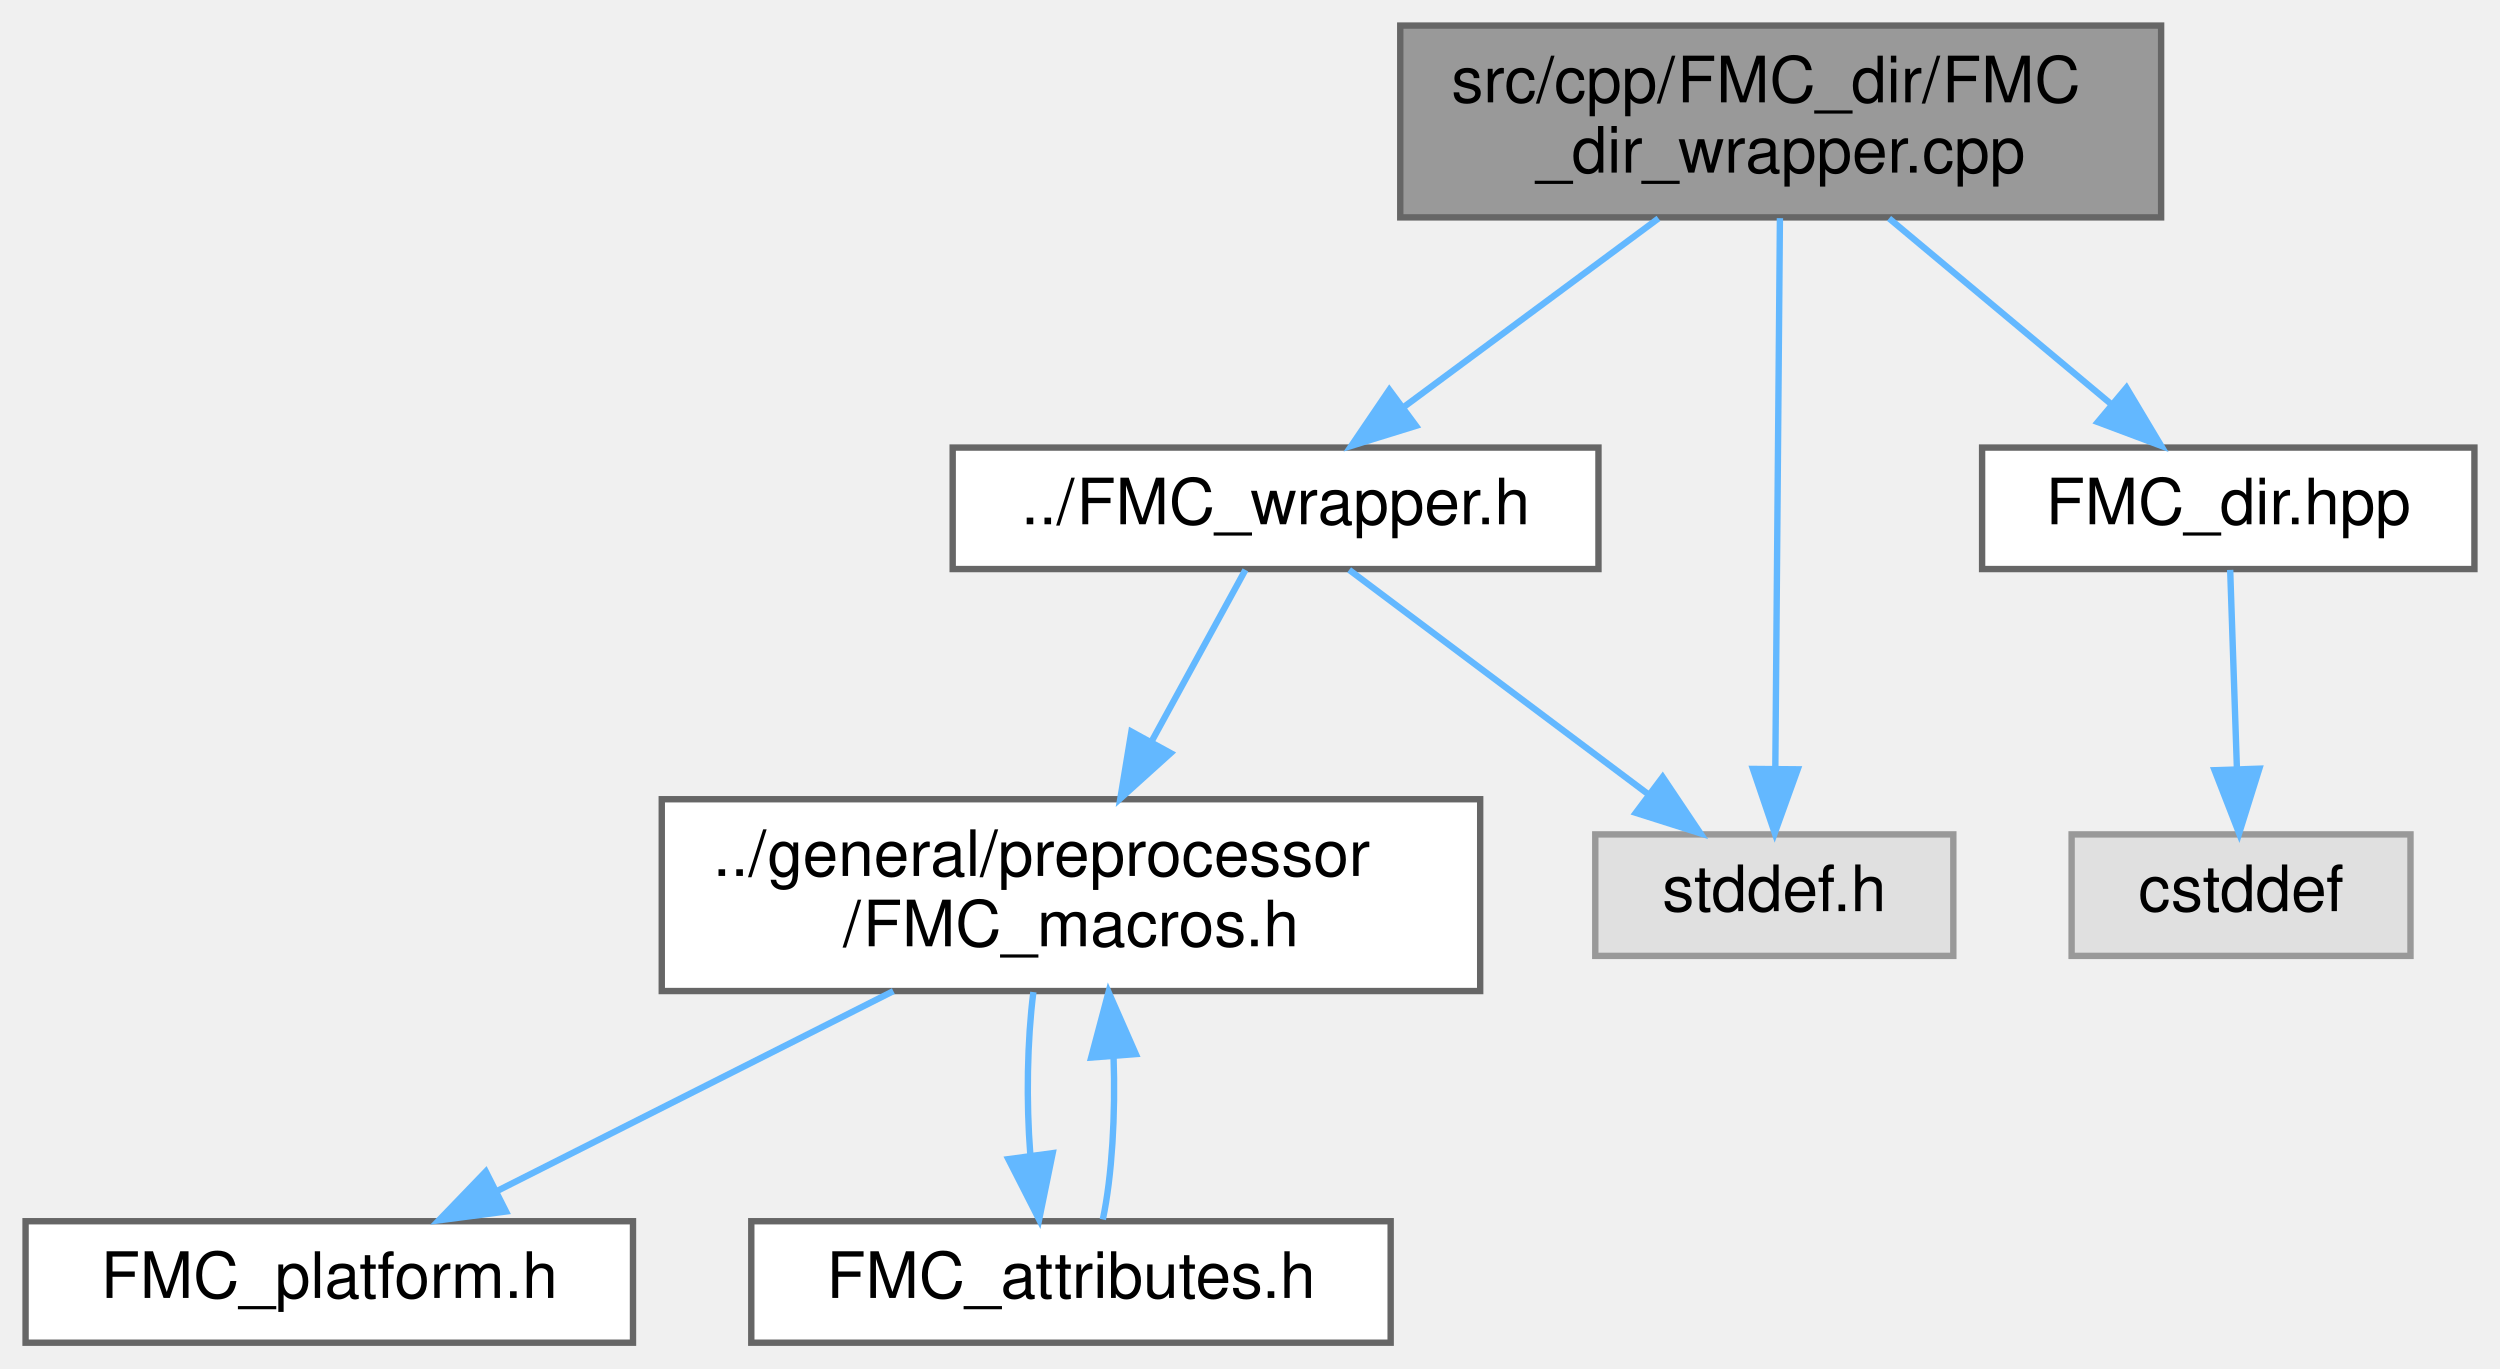
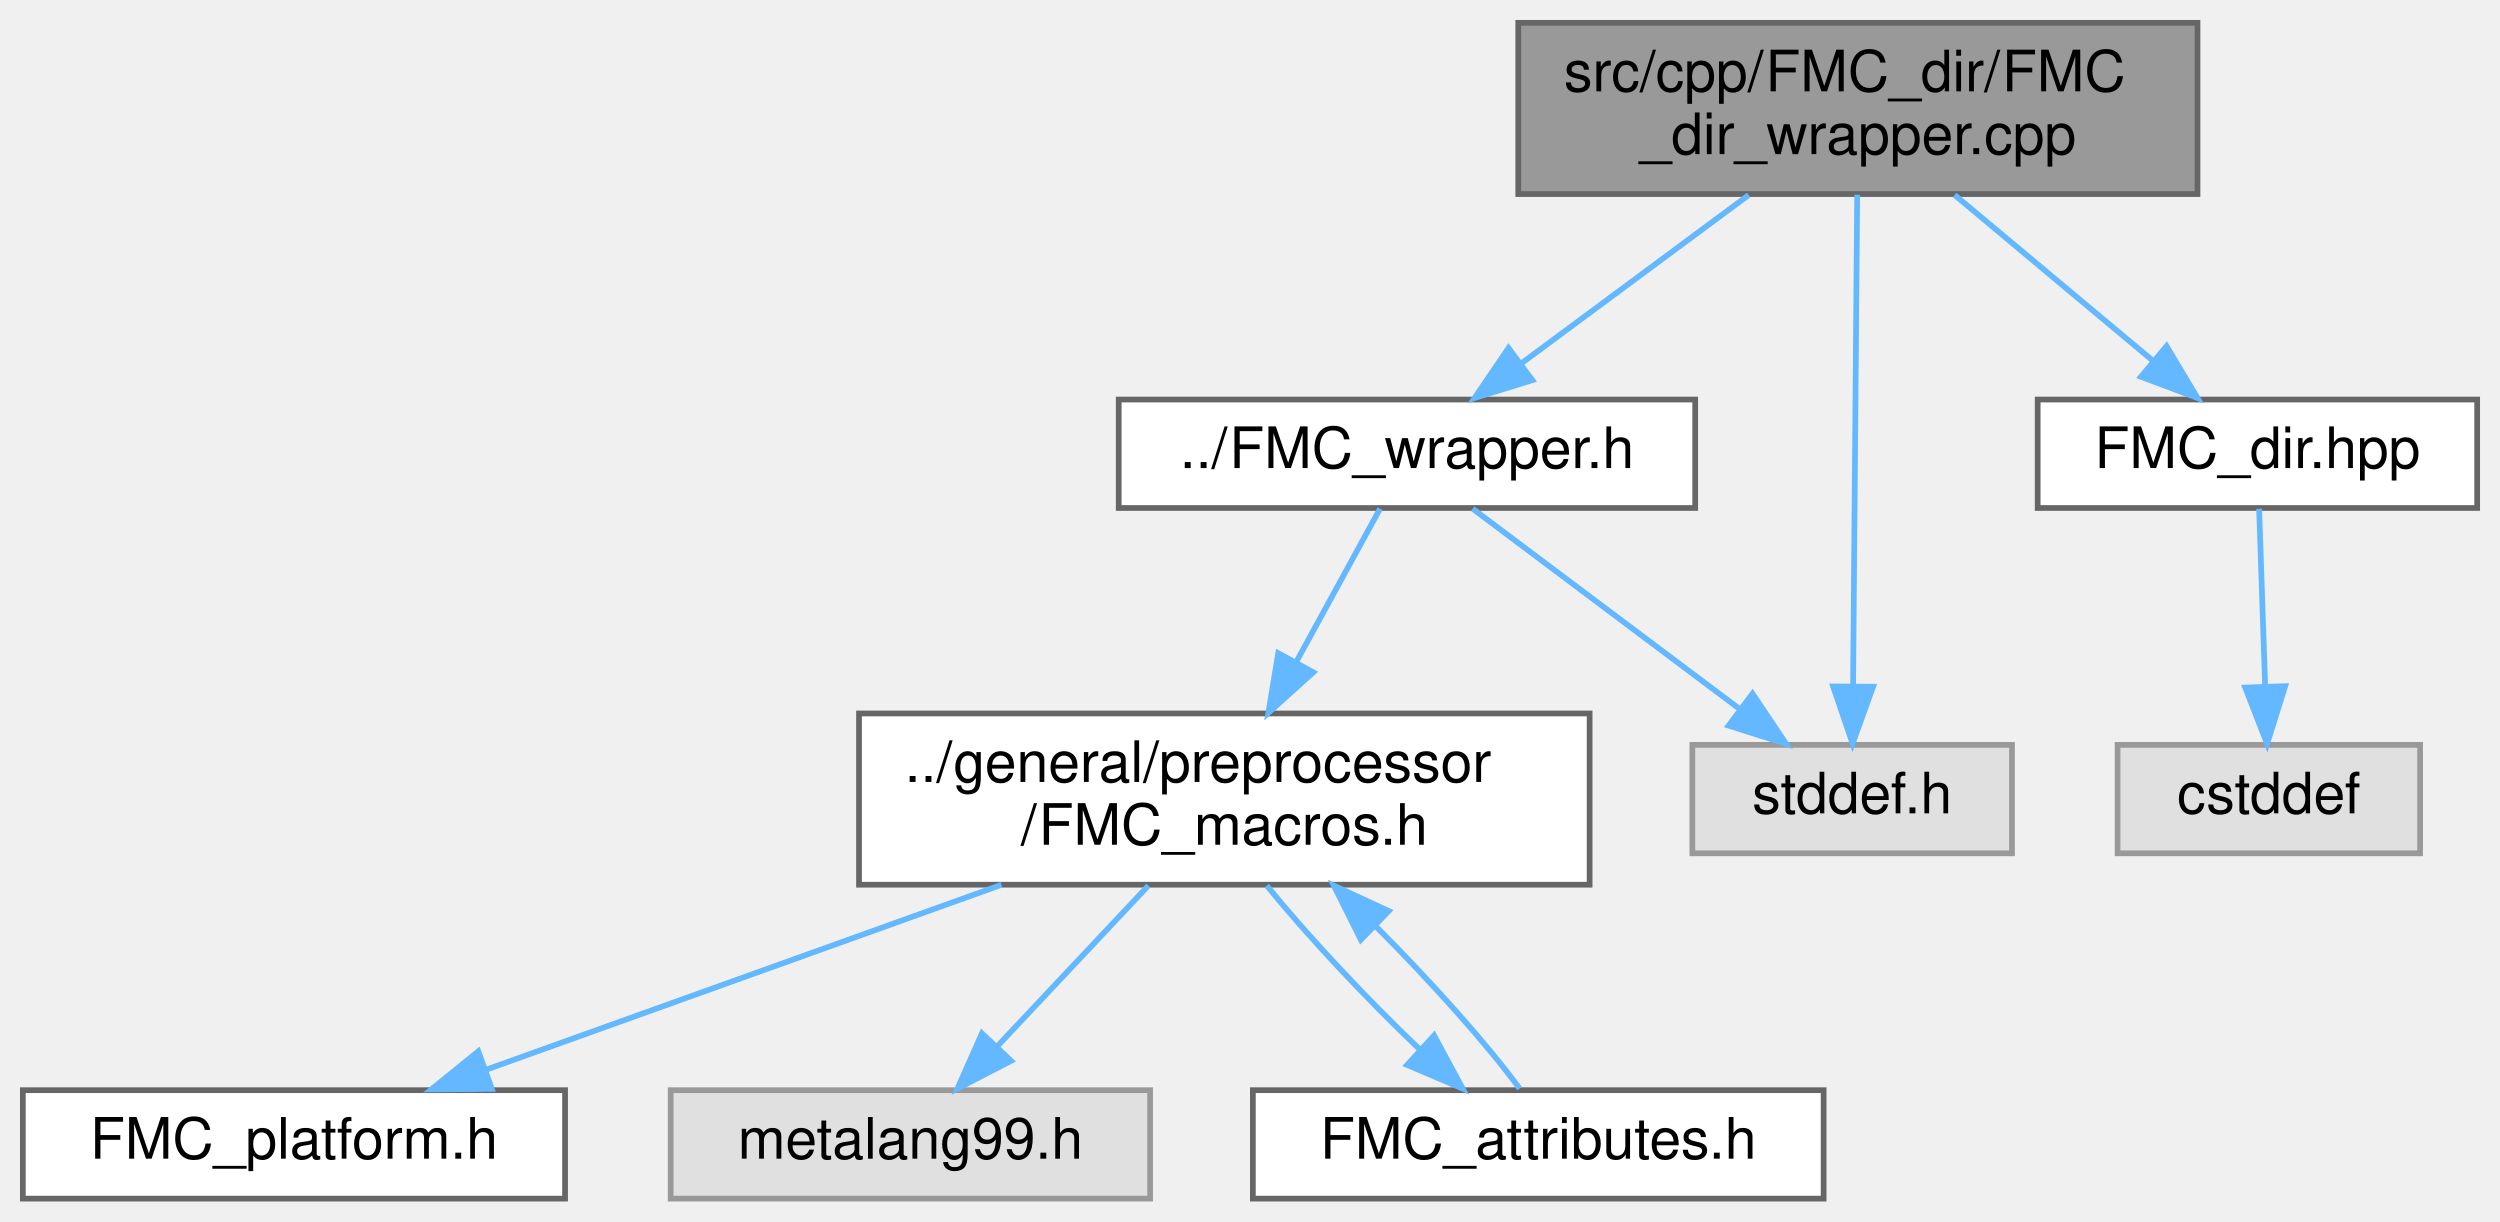
- <svg xmlns="http://www.w3.org/2000/svg" xmlns:xlink="http://www.w3.org/1999/xlink" width="391pt" height="214pt" viewBox="0.00 0.00 391.00 214.00">
+ <svg xmlns="http://www.w3.org/2000/svg" xmlns:xlink="http://www.w3.org/1999/xlink" width="438pt" height="214pt" viewBox="0.00 0.00 438.00 214.00">
  <g id="graph0" class="graph" transform="scale(1 1) rotate(0) translate(4 210)">
    <g id="node1" class="node">
      <g id="a_node1">
        <a xlink:title=" ">
-           <polygon fill="#999999" stroke="#666666" points="334,-206 215,-206 215,-176 334,-176 334,-206" />
-           <text text-anchor="start" x="223" y="-194" font-family="Helvetica,sans-Serif" font-size="10.00">src/cpp/FMC_dir/FMC</text>
-           <text text-anchor="middle" x="274.5" y="-183" font-family="Helvetica,sans-Serif" font-size="10.00">_dir_wrapper.cpp</text>
+           <polygon fill="#999999" stroke="#666666" points="381,-206 262,-206 262,-176 381,-176 381,-206" />
+           <text text-anchor="start" x="270" y="-194" font-family="Helvetica,sans-Serif" font-size="10.00">src/cpp/FMC_dir/FMC</text>
+           <text text-anchor="middle" x="321.5" y="-183" font-family="Helvetica,sans-Serif" font-size="10.00">_dir_wrapper.cpp</text>
        </a>
      </g>
    </g>
    <g id="node2" class="node">
      <g id="a_node2">
        <a xlink:href="../../d4/db9/FMC__wrapper_8h.html" target="_top" xlink:title=" ">
-           <polygon fill="white" stroke="#666666" points="246,-140 145,-140 145,-121 246,-121 246,-140" />
-           <text text-anchor="middle" x="195.5" y="-128" font-family="Helvetica,sans-Serif" font-size="10.00">../FMC_wrapper.h</text>
+           <polygon fill="white" stroke="#666666" points="293,-140 192,-140 192,-121 293,-121 293,-140" />
+           <text text-anchor="middle" x="242.5" y="-128" font-family="Helvetica,sans-Serif" font-size="10.00">../FMC_wrapper.h</text>
        </a>
      </g>
    </g>
    <g id="edge1" class="edge">
-       <path fill="none" stroke="#63b8ff" d="M255.38,-175.84C243.32,-166.91 227.79,-155.41 215.56,-146.35" />
-       <polygon fill="#63b8ff" stroke="#63b8ff" points="217.46,-143.4 207.34,-140.27 213.29,-149.03 217.46,-143.4" />
+       <path fill="none" stroke="#63b8ff" d="M302.38,-175.84C290.32,-166.91 274.79,-155.41 262.56,-146.35" />
+       <polygon fill="#63b8ff" stroke="#63b8ff" points="264.46,-143.4 254.34,-140.27 260.29,-149.03 264.46,-143.4" />
    </g>
-     <g id="node6" class="node">
-       <g id="a_node6">
+     <g id="node7" class="node">
+       <g id="a_node7">
        <a xlink:title=" ">
-           <polygon fill="#e0e0e0" stroke="#999999" points="301.5,-79.5 245.5,-79.5 245.5,-60.5 301.5,-60.5 301.5,-79.5" />
-           <text text-anchor="middle" x="273.5" y="-67.5" font-family="Helvetica,sans-Serif" font-size="10.00">stddef.h</text>
+           <polygon fill="#e0e0e0" stroke="#999999" points="348.5,-79.5 292.5,-79.5 292.5,-60.5 348.5,-60.5 348.5,-79.5" />
+           <text text-anchor="middle" x="320.5" y="-67.5" font-family="Helvetica,sans-Serif" font-size="10.00">stddef.h</text>
        </a>
      </g>
    </g>
-     <g id="edge9" class="edge">
-       <path fill="none" stroke="#63b8ff" d="M274.38,-175.88C274.2,-154.51 273.86,-113.89 273.66,-89.96" />
-       <polygon fill="#63b8ff" stroke="#63b8ff" points="277.16,-89.68 273.57,-79.71 270.16,-89.74 277.16,-89.68" />
+     <g id="edge10" class="edge">
+       <path fill="none" stroke="#63b8ff" d="M321.38,-175.88C321.2,-154.51 320.86,-113.89 320.66,-89.96" />
+       <polygon fill="#63b8ff" stroke="#63b8ff" points="324.16,-89.68 320.57,-79.71 317.16,-89.74 324.16,-89.68" />
    </g>
-     <g id="node7" class="node">
-       <g id="a_node7">
+     <g id="node8" class="node">
+       <g id="a_node8">
        <a xlink:href="../../d8/d5e/FMC__dir_8hpp.html" target="_top" xlink:title=" ">
-           <polygon fill="white" stroke="#666666" points="383,-140 306,-140 306,-121 383,-121 383,-140" />
-           <text text-anchor="middle" x="344.5" y="-128" font-family="Helvetica,sans-Serif" font-size="10.00">FMC_dir.hpp</text>
+           <polygon fill="white" stroke="#666666" points="430,-140 353,-140 353,-121 430,-121 430,-140" />
+           <text text-anchor="middle" x="391.5" y="-128" font-family="Helvetica,sans-Serif" font-size="10.00">FMC_dir.hpp</text>
        </a>
      </g>
    </g>
-     <g id="edge7" class="edge">
-       <path fill="none" stroke="#63b8ff" d="M291.45,-175.84C301.92,-167.09 315.36,-155.85 326.09,-146.88" />
-       <polygon fill="#63b8ff" stroke="#63b8ff" points="328.58,-149.36 334.01,-140.27 324.09,-143.99 328.58,-149.36" />
+     <g id="edge8" class="edge">
+       <path fill="none" stroke="#63b8ff" d="M338.45,-175.84C348.92,-167.09 362.36,-155.85 373.09,-146.88" />
+       <polygon fill="#63b8ff" stroke="#63b8ff" points="375.58,-149.36 381.01,-140.27 371.09,-143.99 375.58,-149.36" />
    </g>
    <g id="node3" class="node">
      <g id="a_node3">
        <a xlink:href="../../d0/d28/FMC__macros_8h.html" target="_top" xlink:title=" ">
-           <polygon fill="white" stroke="#666666" points="227.5,-85 99.5,-85 99.5,-55 227.5,-55 227.5,-85" />
-           <text text-anchor="start" x="107.5" y="-73" font-family="Helvetica,sans-Serif" font-size="10.00">../general/preprocessor</text>
-           <text text-anchor="middle" x="163.5" y="-62" font-family="Helvetica,sans-Serif" font-size="10.00">/FMC_macros.h</text>
+           <polygon fill="white" stroke="#666666" points="274.5,-85 146.5,-85 146.5,-55 274.5,-55 274.5,-85" />
+           <text text-anchor="start" x="154.5" y="-73" font-family="Helvetica,sans-Serif" font-size="10.00">../general/preprocessor</text>
+           <text text-anchor="middle" x="210.5" y="-62" font-family="Helvetica,sans-Serif" font-size="10.00">/FMC_macros.h</text>
        </a>
      </g>
    </g>
    <g id="edge2" class="edge">
-       <path fill="none" stroke="#63b8ff" d="M190.78,-120.87C186.92,-113.81 181.28,-103.5 176.13,-94.08" />
-       <polygon fill="#63b8ff" stroke="#63b8ff" points="179.09,-92.21 171.22,-85.11 172.95,-95.57 179.09,-92.21" />
+       <path fill="none" stroke="#63b8ff" d="M237.78,-120.87C233.92,-113.81 228.28,-103.5 223.13,-94.08" />
+       <polygon fill="#63b8ff" stroke="#63b8ff" points="226.09,-92.21 218.22,-85.11 219.95,-95.57 226.09,-92.21" />
    </g>
-     <g id="edge6" class="edge">
-       <path fill="none" stroke="#63b8ff" d="M207.01,-120.87C219.34,-111.62 239.12,-96.78 253.91,-85.69" />
-       <polygon fill="#63b8ff" stroke="#63b8ff" points="256.04,-88.47 261.94,-79.67 251.84,-82.87 256.04,-88.47" />
+     <g id="edge7" class="edge">
+       <path fill="none" stroke="#63b8ff" d="M254.01,-120.87C266.34,-111.62 286.12,-96.78 300.91,-85.69" />
+       <polygon fill="#63b8ff" stroke="#63b8ff" points="303.04,-88.47 308.94,-79.67 298.84,-82.87 303.04,-88.47" />
    </g>
    <g id="node4" class="node">
      <g id="a_node4">
        <a xlink:href="../../d7/dff/FMC__platform_8h.html" target="_top" xlink:title=" ">
          <polygon fill="white" stroke="#666666" points="95,-19 0,-19 0,0 95,0 95,-19" />
          <text text-anchor="middle" x="47.5" y="-7" font-family="Helvetica,sans-Serif" font-size="10.00">FMC_platform.h</text>
        </a>
      </g>
    </g>
    <g id="edge3" class="edge">
-       <path fill="none" stroke="#63b8ff" d="M135.72,-54.99C116.88,-45.49 92.15,-33.02 73.66,-23.69" />
-       <polygon fill="#63b8ff" stroke="#63b8ff" points="75.14,-20.52 64.63,-19.14 71.98,-26.77 75.14,-20.52" />
+       <path fill="none" stroke="#63b8ff" d="M171.46,-54.99C143.9,-45.1 107.35,-31.98 81.09,-22.56" />
+       <polygon fill="#63b8ff" stroke="#63b8ff" points="82.17,-19.22 71.57,-19.14 79.8,-25.81 82.17,-19.22" />
    </g>
    <g id="node5" class="node">
      <g id="a_node5">
-         <a xlink:href="../../d1/d2e/FMC__attributes_8h.html" target="_top" xlink:title=" ">
-           <polygon fill="white" stroke="#666666" points="213.5,-19 113.5,-19 113.5,0 213.5,0 213.5,-19" />
-           <text text-anchor="middle" x="163.5" y="-7" font-family="Helvetica,sans-Serif" font-size="10.00">FMC_attributes.h</text>
+         <a xlink:title=" ">
+           <polygon fill="#e0e0e0" stroke="#999999" points="197.5,-19 113.5,-19 113.5,0 197.5,0 197.5,-19" />
+           <text text-anchor="middle" x="155.5" y="-7" font-family="Helvetica,sans-Serif" font-size="10.00">metalang99.h</text>
        </a>
      </g>
    </g>
    <g id="edge4" class="edge">
-       <path fill="none" stroke="#63b8ff" d="M157.62,-54.84C156.65,-47.21 156.49,-37.7 157.14,-29.45" />
-       <polygon fill="#63b8ff" stroke="#63b8ff" points="160.64,-29.65 158.52,-19.27 153.71,-28.71 160.64,-29.65" />
+       <path fill="none" stroke="#63b8ff" d="M197.19,-54.84C189.2,-46.35 179.02,-35.52 170.72,-26.69" />
+       <polygon fill="#63b8ff" stroke="#63b8ff" points="173.14,-24.15 163.74,-19.27 168.04,-28.95 173.14,-24.15" />
    </g>
-     <g id="edge5" class="edge">
-       <path fill="none" stroke="#63b8ff" d="M168.48,-19.27C169.92,-26.03 170.48,-35.72 170.16,-44.75" />
-       <polygon fill="#63b8ff" stroke="#63b8ff" points="166.66,-44.6 169.38,-54.84 173.64,-45.14 166.66,-44.6" />
-     </g>
-     <g id="node8" class="node">
-       <g id="a_node8">
-         <a xlink:title=" ">
-           <polygon fill="#e0e0e0" stroke="#999999" points="373,-79.5 320,-79.5 320,-60.5 373,-60.5 373,-79.5" />
-           <text text-anchor="middle" x="346.5" y="-67.5" font-family="Helvetica,sans-Serif" font-size="10.00">cstddef</text>
+     <g id="node6" class="node">
+       <g id="a_node6">
+         <a xlink:href="../../d1/d2e/FMC__attributes_8h.html" target="_top" xlink:title=" ">
+           <polygon fill="white" stroke="#666666" points="315.5,-19 215.5,-19 215.5,0 315.5,0 315.5,-19" />
+           <text text-anchor="middle" x="265.5" y="-7" font-family="Helvetica,sans-Serif" font-size="10.00">FMC_attributes.h</text>
        </a>
      </g>
    </g>
-     <g id="edge8" class="edge">
-       <path fill="none" stroke="#63b8ff" d="M344.8,-120.87C345.07,-112.75 345.5,-100.31 345.85,-89.89" />
-       <polygon fill="#63b8ff" stroke="#63b8ff" points="349.36,-89.78 346.2,-79.67 342.36,-89.54 349.36,-89.78" />
+     <g id="edge5" class="edge">
+       <path fill="none" stroke="#63b8ff" d="M217.94,-54.84C224.98,-46.17 235.36,-35.08 244.73,-26.15" />
+       <polygon fill="#63b8ff" stroke="#63b8ff" points="247.25,-28.59 252.27,-19.27 242.53,-23.42 247.25,-28.59" />
+     </g>
+     <g id="edge6" class="edge">
+       <path fill="none" stroke="#63b8ff" d="M262.24,-19.27C256.79,-26.76 246.88,-37.86 237.08,-47.67" />
+       <polygon fill="#63b8ff" stroke="#63b8ff" points="234.43,-45.36 229.69,-54.84 239.31,-50.39 234.43,-45.36" />
+     </g>
+     <g id="node9" class="node">
+       <g id="a_node9">
+         <a xlink:title=" ">
+           <polygon fill="#e0e0e0" stroke="#999999" points="420,-79.5 367,-79.5 367,-60.5 420,-60.5 420,-79.5" />
+           <text text-anchor="middle" x="393.5" y="-67.5" font-family="Helvetica,sans-Serif" font-size="10.00">cstddef</text>
+         </a>
+       </g>
+     </g>
+     <g id="edge9" class="edge">
+       <path fill="none" stroke="#63b8ff" d="M391.8,-120.87C392.07,-112.75 392.5,-100.31 392.85,-89.89" />
+       <polygon fill="#63b8ff" stroke="#63b8ff" points="396.36,-89.78 393.2,-79.67 389.36,-89.54 396.36,-89.78" />
    </g>
  </g>
</svg>
